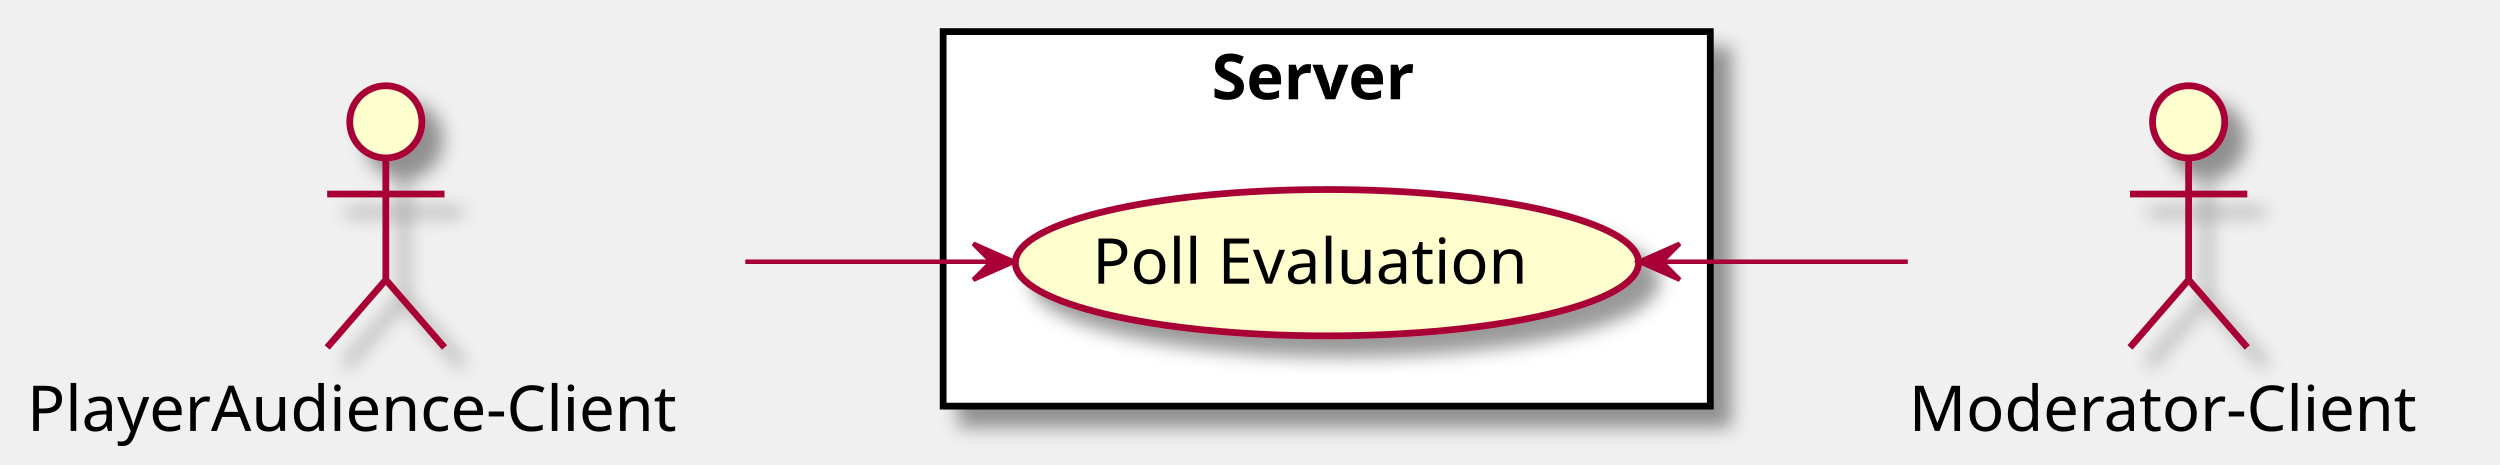
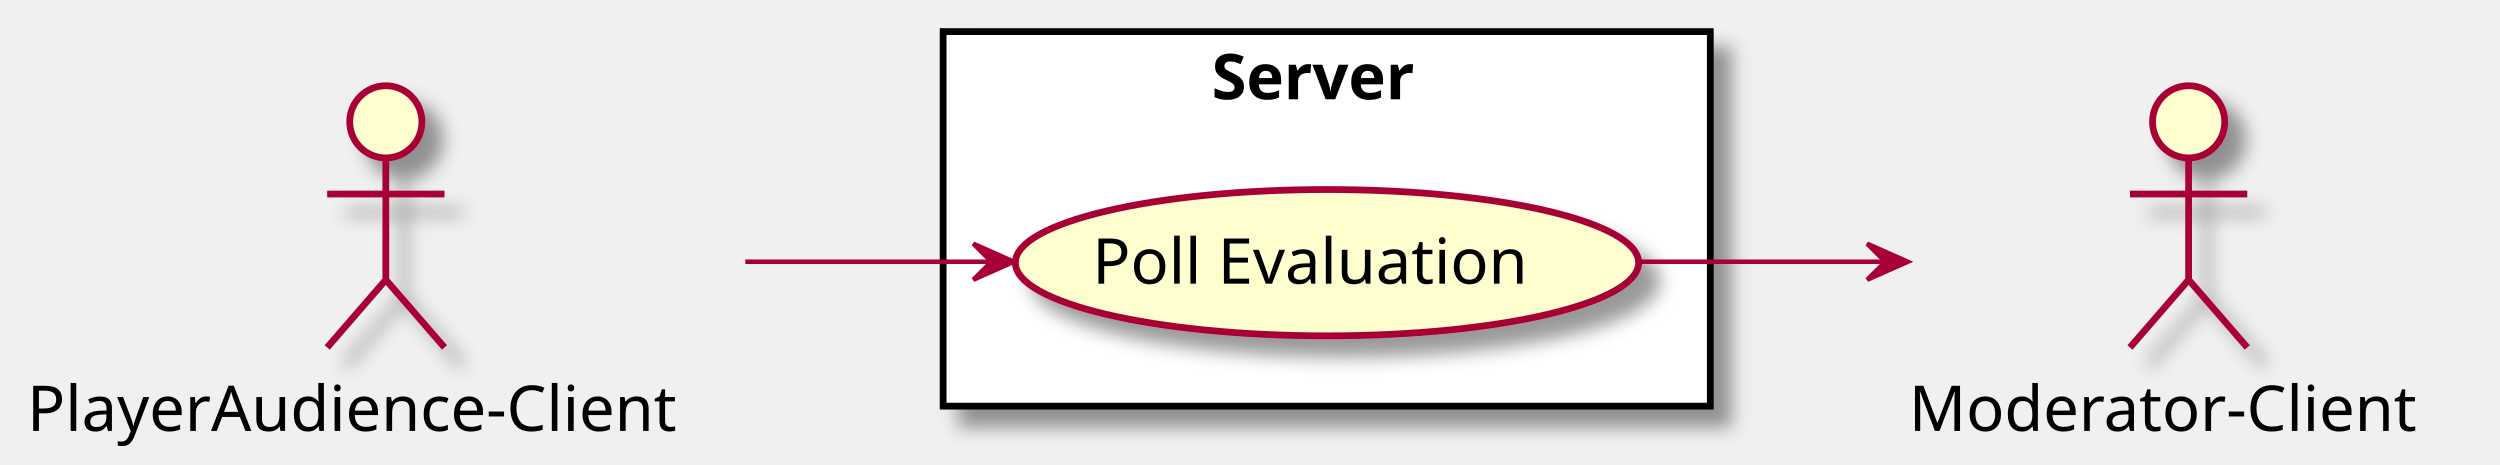
<svg xmlns="http://www.w3.org/2000/svg" contentScriptType="application/ecmascript" contentStyleType="text/css" height="103px" preserveAspectRatio="none" style="width:554px;height:103px;" version="1.1" viewBox="0 0 554 103" width="554px" zoomAndPan="magnify">
  <defs>
-     <filter height="300%" id="f1wuk9ojqxesti" width="300%" x="-1" y="-1">
+     <filter height="300%" id="f17tps148b8xk7" width="300%" x="-1" y="-1">
      <feGaussianBlur result="blurOut" stdDeviation="2.0" />
      <feColorMatrix in="blurOut" result="blurOut2" type="matrix" values="0 0 0 0 0 0 0 0 0 0 0 0 0 0 0 0 0 0 .4 0" />
      <feOffset dx="4.0" dy="4.0" in="blurOut2" result="blurOut3" />
      <feBlend in="SourceGraphic" in2="blurOut3" mode="normal" />
    </filter>
  </defs>
  <g>
-     <rect fill="#FFFFFF" filter="url(#f1wuk9ojqxesti)" height="83" style="stroke: #000000; stroke-width: 1.5;" width="170" x="209" y="7" />
+     <rect fill="#FFFFFF" filter="url(#f17tps148b8xk7)" height="83" style="stroke: #000000; stroke-width: 1.5;" width="170" x="209" y="7" />
    <text fill="#000000" font-family="sans-serif" font-size="14" font-weight="bold" lengthAdjust="spacingAndGlyphs" textLength="51" x="268.5" y="21.995">Server</text>
-     <ellipse cx="294.06" cy="58.212" fill="#FEFECE" filter="url(#f1wuk9ojqxesti)" rx="69.06" ry="16.212" style="stroke: #A80036; stroke-width: 1.5;" />
+     <ellipse cx="294.06" cy="58.212" fill="#FEFECE" filter="url(#f17tps148b8xk7)" rx="69.06" ry="16.212" style="stroke: #A80036; stroke-width: 1.5;" />
    <text fill="#000000" font-family="sans-serif" font-size="14" lengthAdjust="spacingAndGlyphs" textLength="104" x="242.06" y="62.86">Poll Evaluation</text>
-     <ellipse cx="85.5" cy="27" fill="#FEFECE" filter="url(#f1wuk9ojqxesti)" rx="8" ry="8" style="stroke: #A80036; stroke-width: 1.5;" />
-     <path d="M85.5,35 L85.5,62 M72.5,43 L98.5,43 M85.5,62 L72.5,77 M85.5,62 L98.5,77 " fill="none" filter="url(#f1wuk9ojqxesti)" style="stroke: #A80036; stroke-width: 1.5;" />
+     <ellipse cx="85.5" cy="27" fill="#FEFECE" filter="url(#f17tps148b8xk7)" rx="8" ry="8" style="stroke: #A80036; stroke-width: 1.5;" />
+     <path d="M85.5,35 L85.5,62 M72.5,43 L98.5,43 M85.5,62 L72.5,77 M85.5,62 L98.5,77 " fill="none" filter="url(#f17tps148b8xk7)" style="stroke: #A80036; stroke-width: 1.5;" />
    <text fill="#000000" font-family="sans-serif" font-size="14" lengthAdjust="spacingAndGlyphs" textLength="159" x="6" y="95.495">PlayerAudience-Client</text>
-     <ellipse cx="485" cy="27" fill="#FEFECE" filter="url(#f1wuk9ojqxesti)" rx="8" ry="8" style="stroke: #A80036; stroke-width: 1.5;" />
-     <path d="M485,35 L485,62 M472,43 L498,43 M485,62 L472,77 M485,62 L498,77 " fill="none" filter="url(#f1wuk9ojqxesti)" style="stroke: #A80036; stroke-width: 1.5;" />
+     <ellipse cx="485" cy="27" fill="#FEFECE" filter="url(#f17tps148b8xk7)" rx="8" ry="8" style="stroke: #A80036; stroke-width: 1.5;" />
+     <path d="M485,35 L485,62 M472,43 L498,43 M485,62 L472,77 M485,62 L498,77 " fill="none" filter="url(#f17tps148b8xk7)" style="stroke: #A80036; stroke-width: 1.5;" />
    <text fill="#000000" font-family="sans-serif" font-size="14" lengthAdjust="spacingAndGlyphs" textLength="124" x="423" y="95.495">Moderator-Client</text>
    <path d="M165.158,58 C182.924,58 201.722,58 219.277,58 " fill="none" id="AUDC-to-PE" style="stroke: #A80036; stroke-width: 1.0;" />
    <polygon fill="#A80036" points="224.682,58,215.682,54,219.682,58,215.682,62,224.682,58" style="stroke: #A80036; stroke-width: 1.0;" />
-     <path d="M368.283,58 C386.295,58 405.391,58 422.768,58 " fill="none" id="PE-backto-MODC" style="stroke: #A80036; stroke-width: 1.0;" />
-     <polygon fill="#A80036" points="363.233,58,372.233,62,368.233,58,372.233,54,363.233,58" style="stroke: #A80036; stroke-width: 1.0;" />
+     <path d="M363.233,58 C380.865,58 399.821,58 417.37,58 " fill="none" id="PE-to-MODC" style="stroke: #A80036; stroke-width: 1.0;" />
+     <polygon fill="#A80036" points="422.768,58,413.768,54,417.768,58,413.768,62,422.768,58" style="stroke: #A80036; stroke-width: 1.0;" />
  </g>
</svg>
